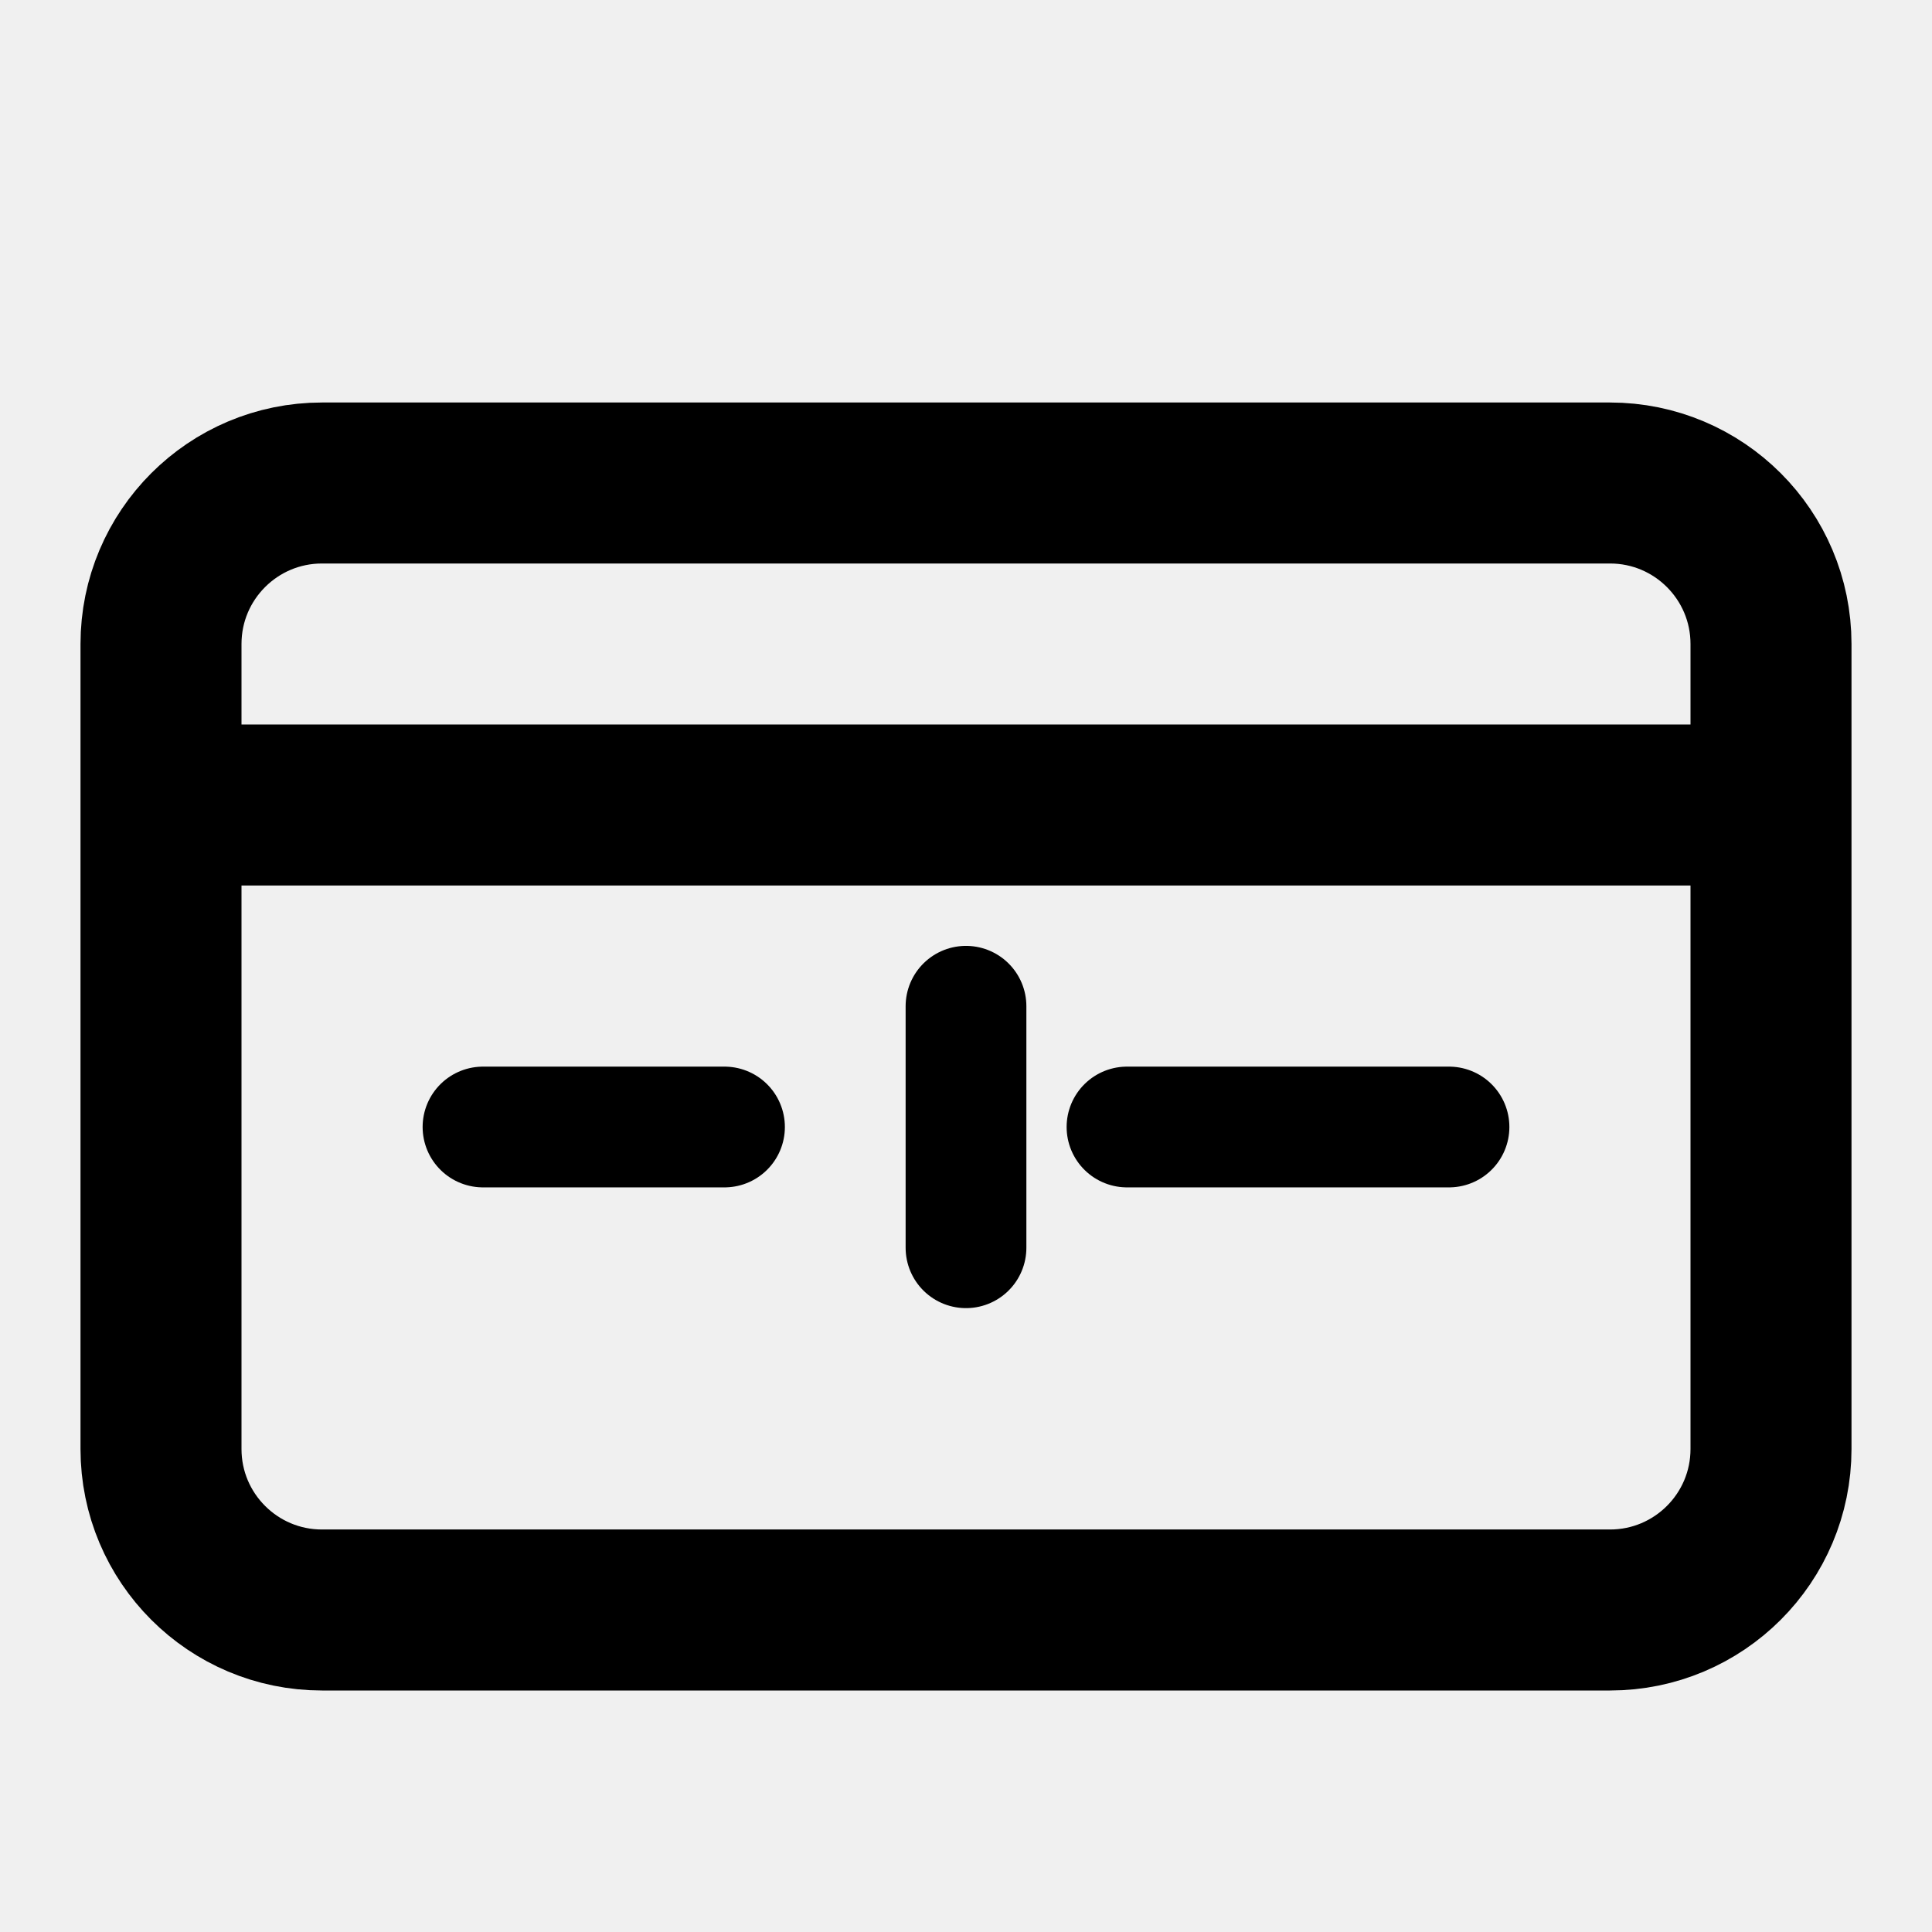
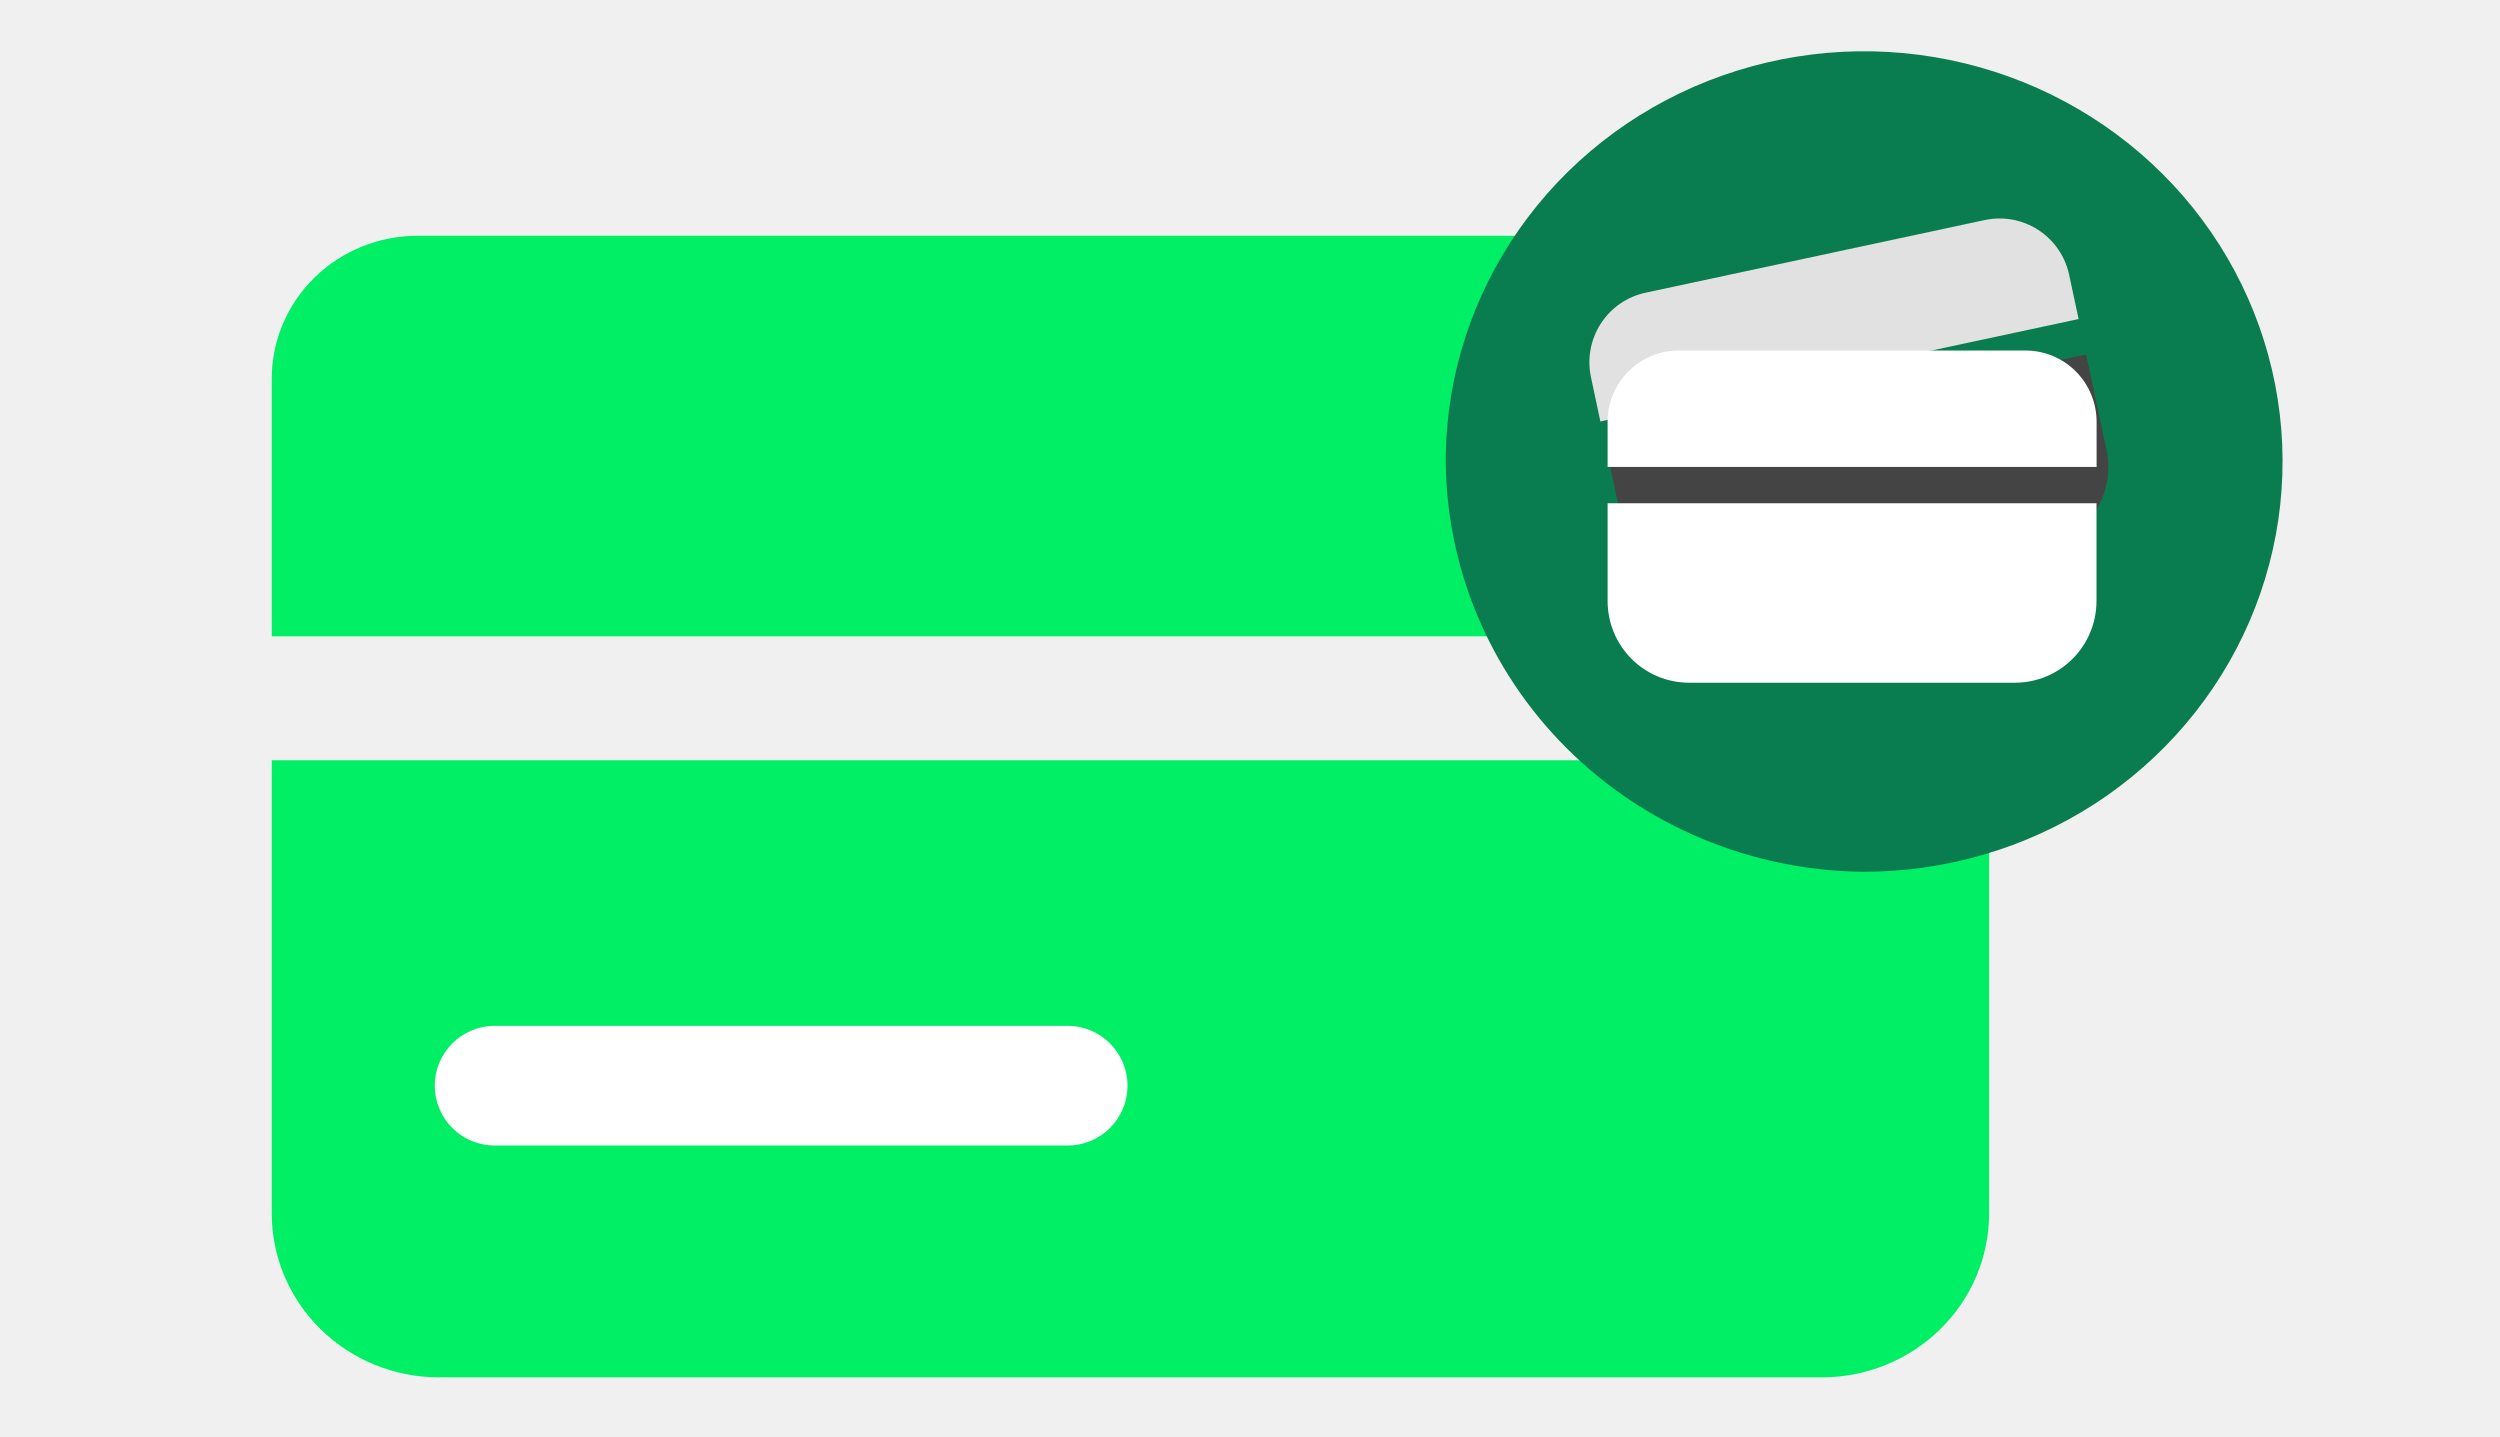
- <svg xmlns="http://www.w3.org/2000/svg" width="24" height="24" viewBox="0 0 24 24" fill="none">
-   <rect x="2" y="6" width="20" height="14" rx="2" stroke="currentColor" stroke-width="2" />
-   <path d="M2 10h20" stroke="currentColor" stroke-width="2" />
-   <path d="M6 14h3m5 0h4" stroke="currentColor" stroke-width="1.5" stroke-linecap="round" />
-   <path d="M12 15.5v-3" stroke="currentColor" stroke-width="1.5" stroke-linecap="round" />
+ <svg xmlns="http://www.w3.org/2000/svg" width="47" height="27" viewBox="0 0 47 27" fill="none">
+   <path d="M7.848 4.433H34.66C35.386 4.433 36.083 4.716 36.597 5.219C37.11 5.723 37.399 6.406 37.399 7.118V11.963H5.109V7.118C5.109 6.406 5.398 5.723 5.912 5.219C6.425 4.716 7.122 4.433 7.848 4.433Z" fill="#00EF64" />
+   <path d="M5.109 14.293H37.395V22.813C37.395 23.63 37.064 24.414 36.474 24.991C35.885 25.569 35.086 25.894 34.252 25.894H8.252C7.418 25.894 6.619 25.569 6.03 24.991C5.44 24.414 5.109 23.63 5.109 22.813V14.293Z" fill="#00EF64" />
+   <path d="M27.18 8.583C27.198 7.06 27.677 5.577 28.554 4.32C29.432 3.063 30.669 2.089 32.111 1.521C33.552 0.953 35.133 0.815 36.653 1.127C38.174 1.438 39.567 2.184 40.656 3.27C41.745 4.356 42.481 5.734 42.773 7.23C43.064 8.726 42.897 10.274 42.292 11.677C41.688 13.08 40.673 14.276 39.377 15.115C38.08 15.953 36.559 16.396 35.005 16.389C32.914 16.363 30.918 15.528 29.453 14.066C27.987 12.604 27.17 10.633 27.18 8.583Z" fill="#0A7D50" />
+   <path d="M30.936 5.503L37.314 4.137C37.661 4.063 38.023 4.13 38.32 4.323C38.618 4.516 38.826 4.82 38.9 5.167L39.078 5.998L30.087 7.923L29.91 7.09C29.836 6.743 29.903 6.381 30.095 6.084C30.288 5.786 30.59 5.577 30.936 5.503Z" fill="#E1E1E1" />
+   <path d="M30.229 8.588L39.219 6.663L39.603 8.463C39.688 8.861 39.611 9.277 39.39 9.619C39.169 9.961 38.821 10.201 38.424 10.286L32.434 11.569C32.237 11.611 32.034 11.614 31.836 11.577C31.638 11.54 31.449 11.465 31.28 11.355C31.111 11.246 30.965 11.104 30.851 10.938C30.737 10.771 30.656 10.584 30.614 10.387L30.23 8.587L30.229 8.588Z" fill="#444444" />
+   <path d="M31.557 6.59H38.08C38.434 6.59 38.774 6.731 39.025 6.982C39.275 7.233 39.416 7.574 39.416 7.929V8.778H30.223V7.927C30.223 7.572 30.364 7.233 30.614 6.982C30.864 6.731 31.203 6.59 31.557 6.59Z" fill="white" />
+   <path d="M30.223 9.461H39.414V11.301C39.413 11.707 39.253 12.096 38.967 12.383C38.681 12.671 38.294 12.833 37.889 12.835H31.756C31.349 12.835 30.959 12.674 30.672 12.386C30.384 12.097 30.223 11.707 30.223 11.299V9.461Z" fill="white" />
+   <rect x="8.174" y="19.286" width="13.023" height="2.25" rx="1.125" fill="white" />
</svg>
